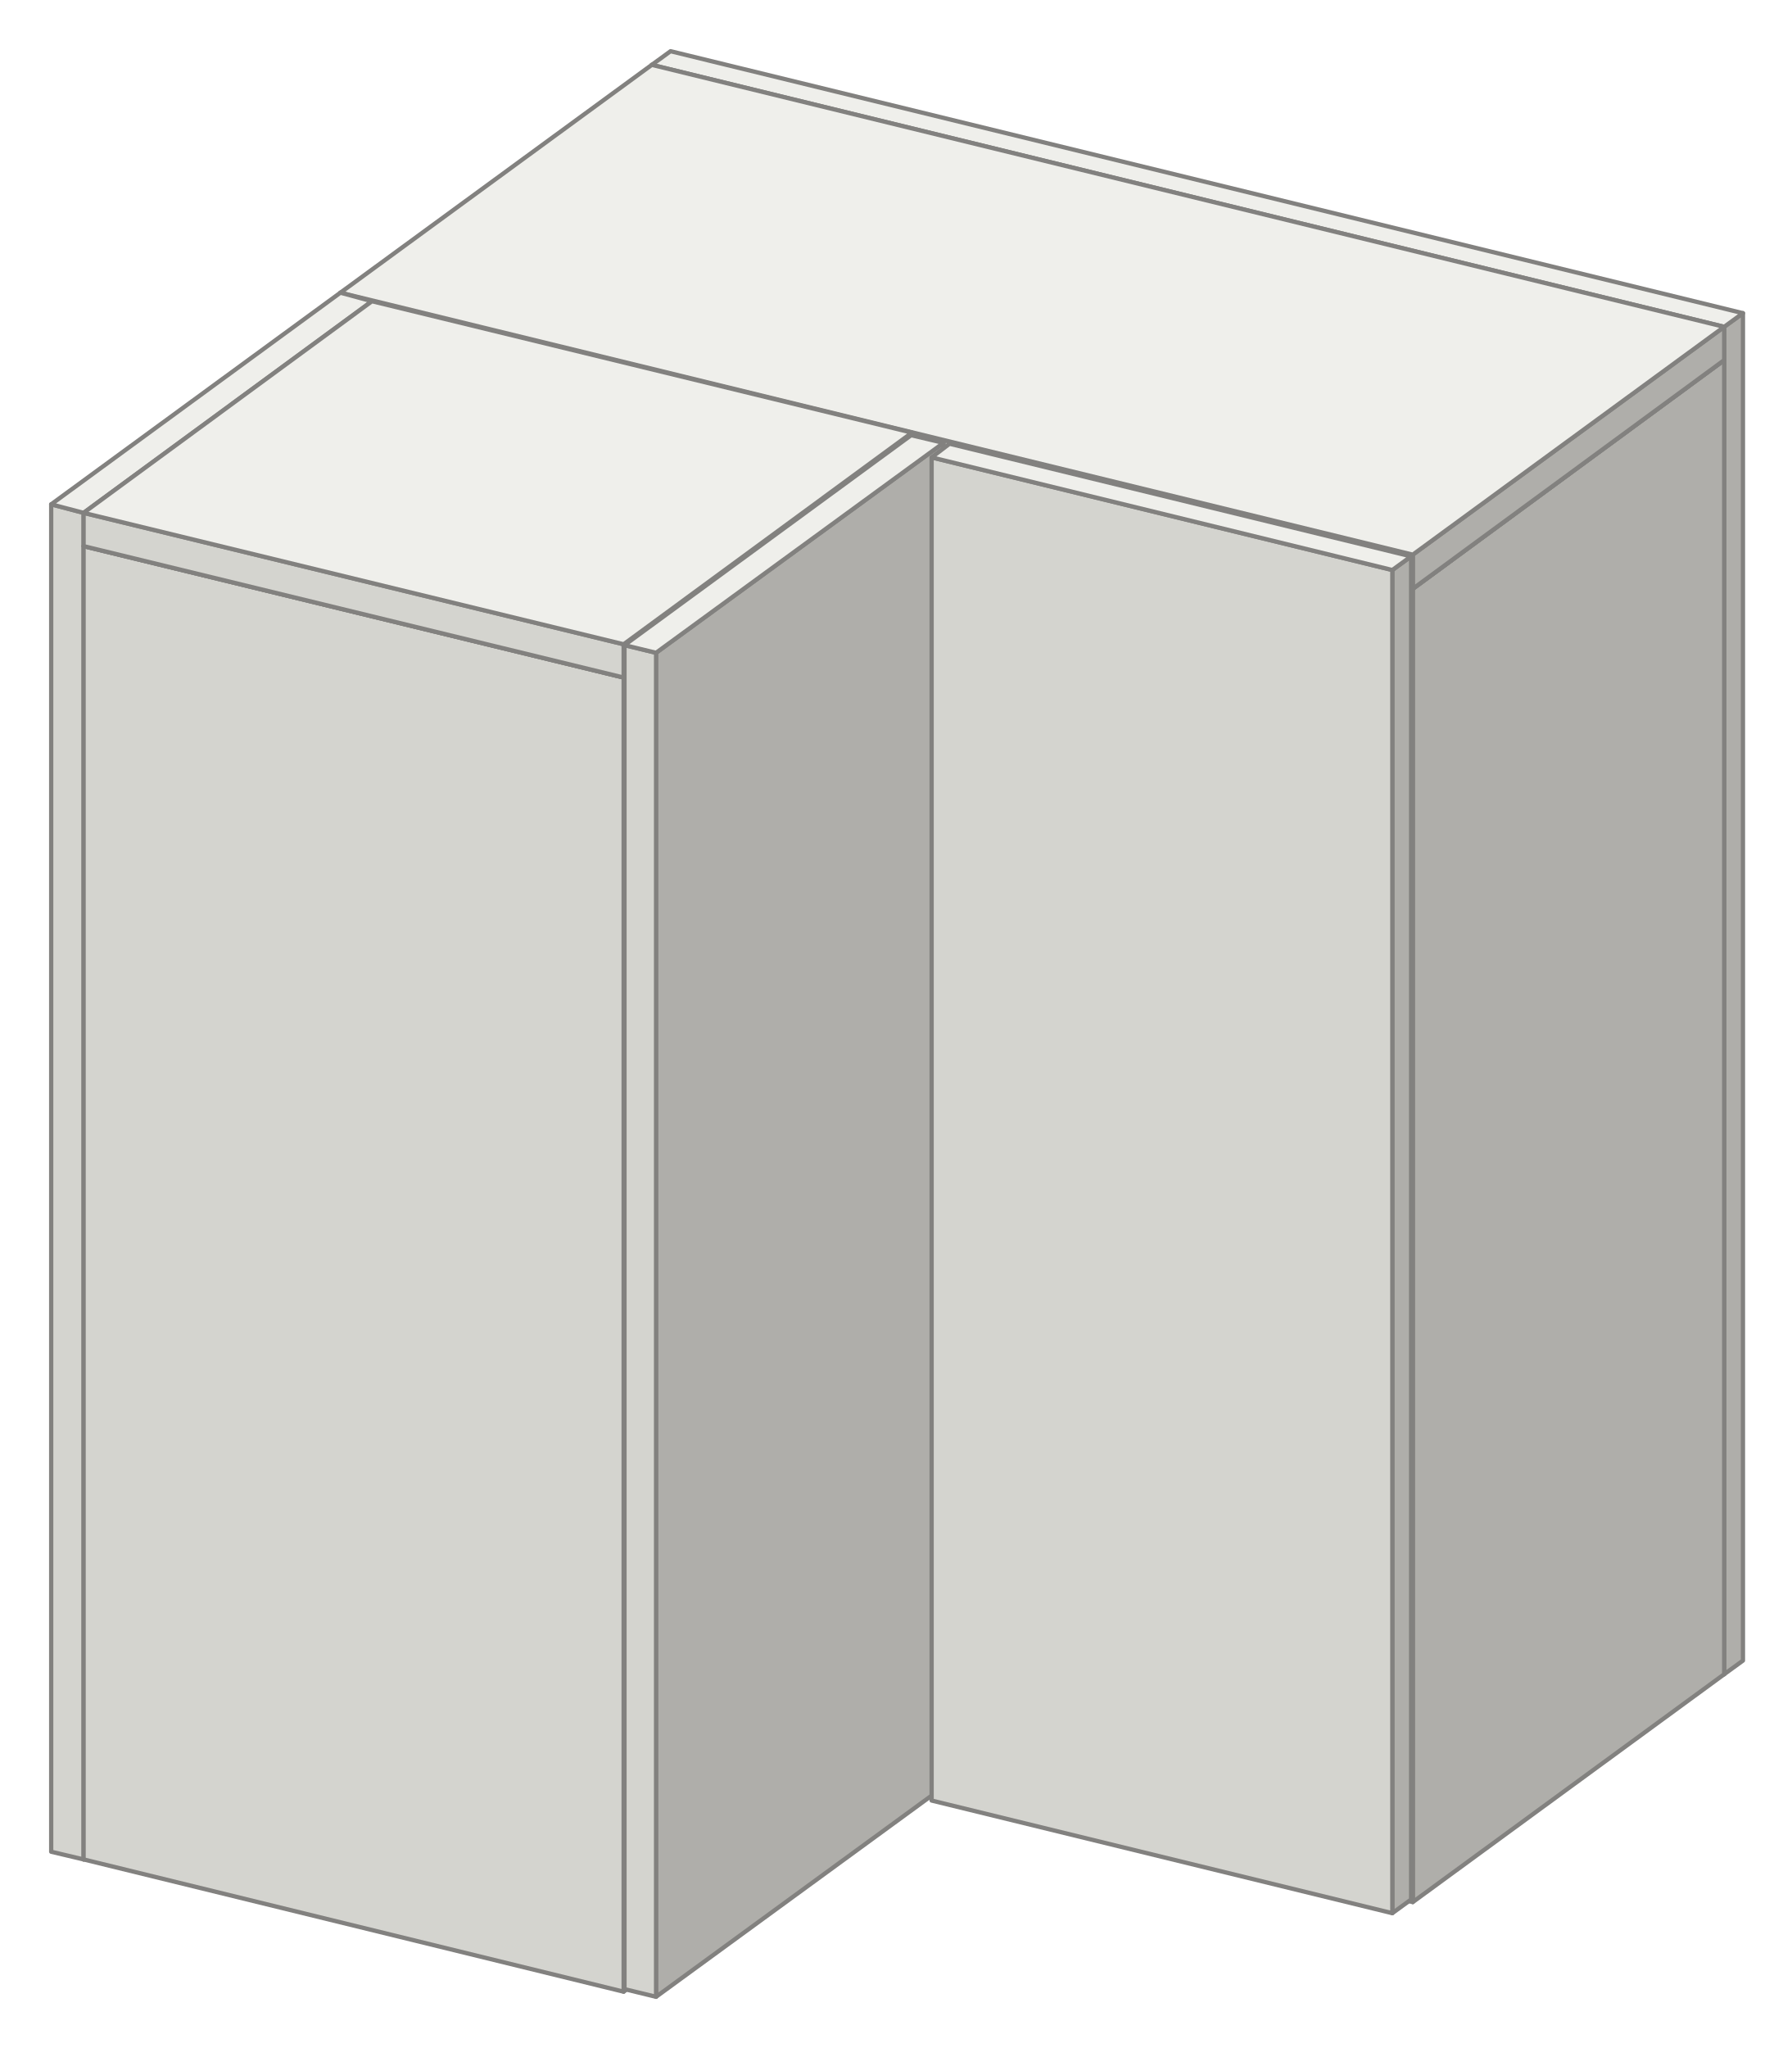
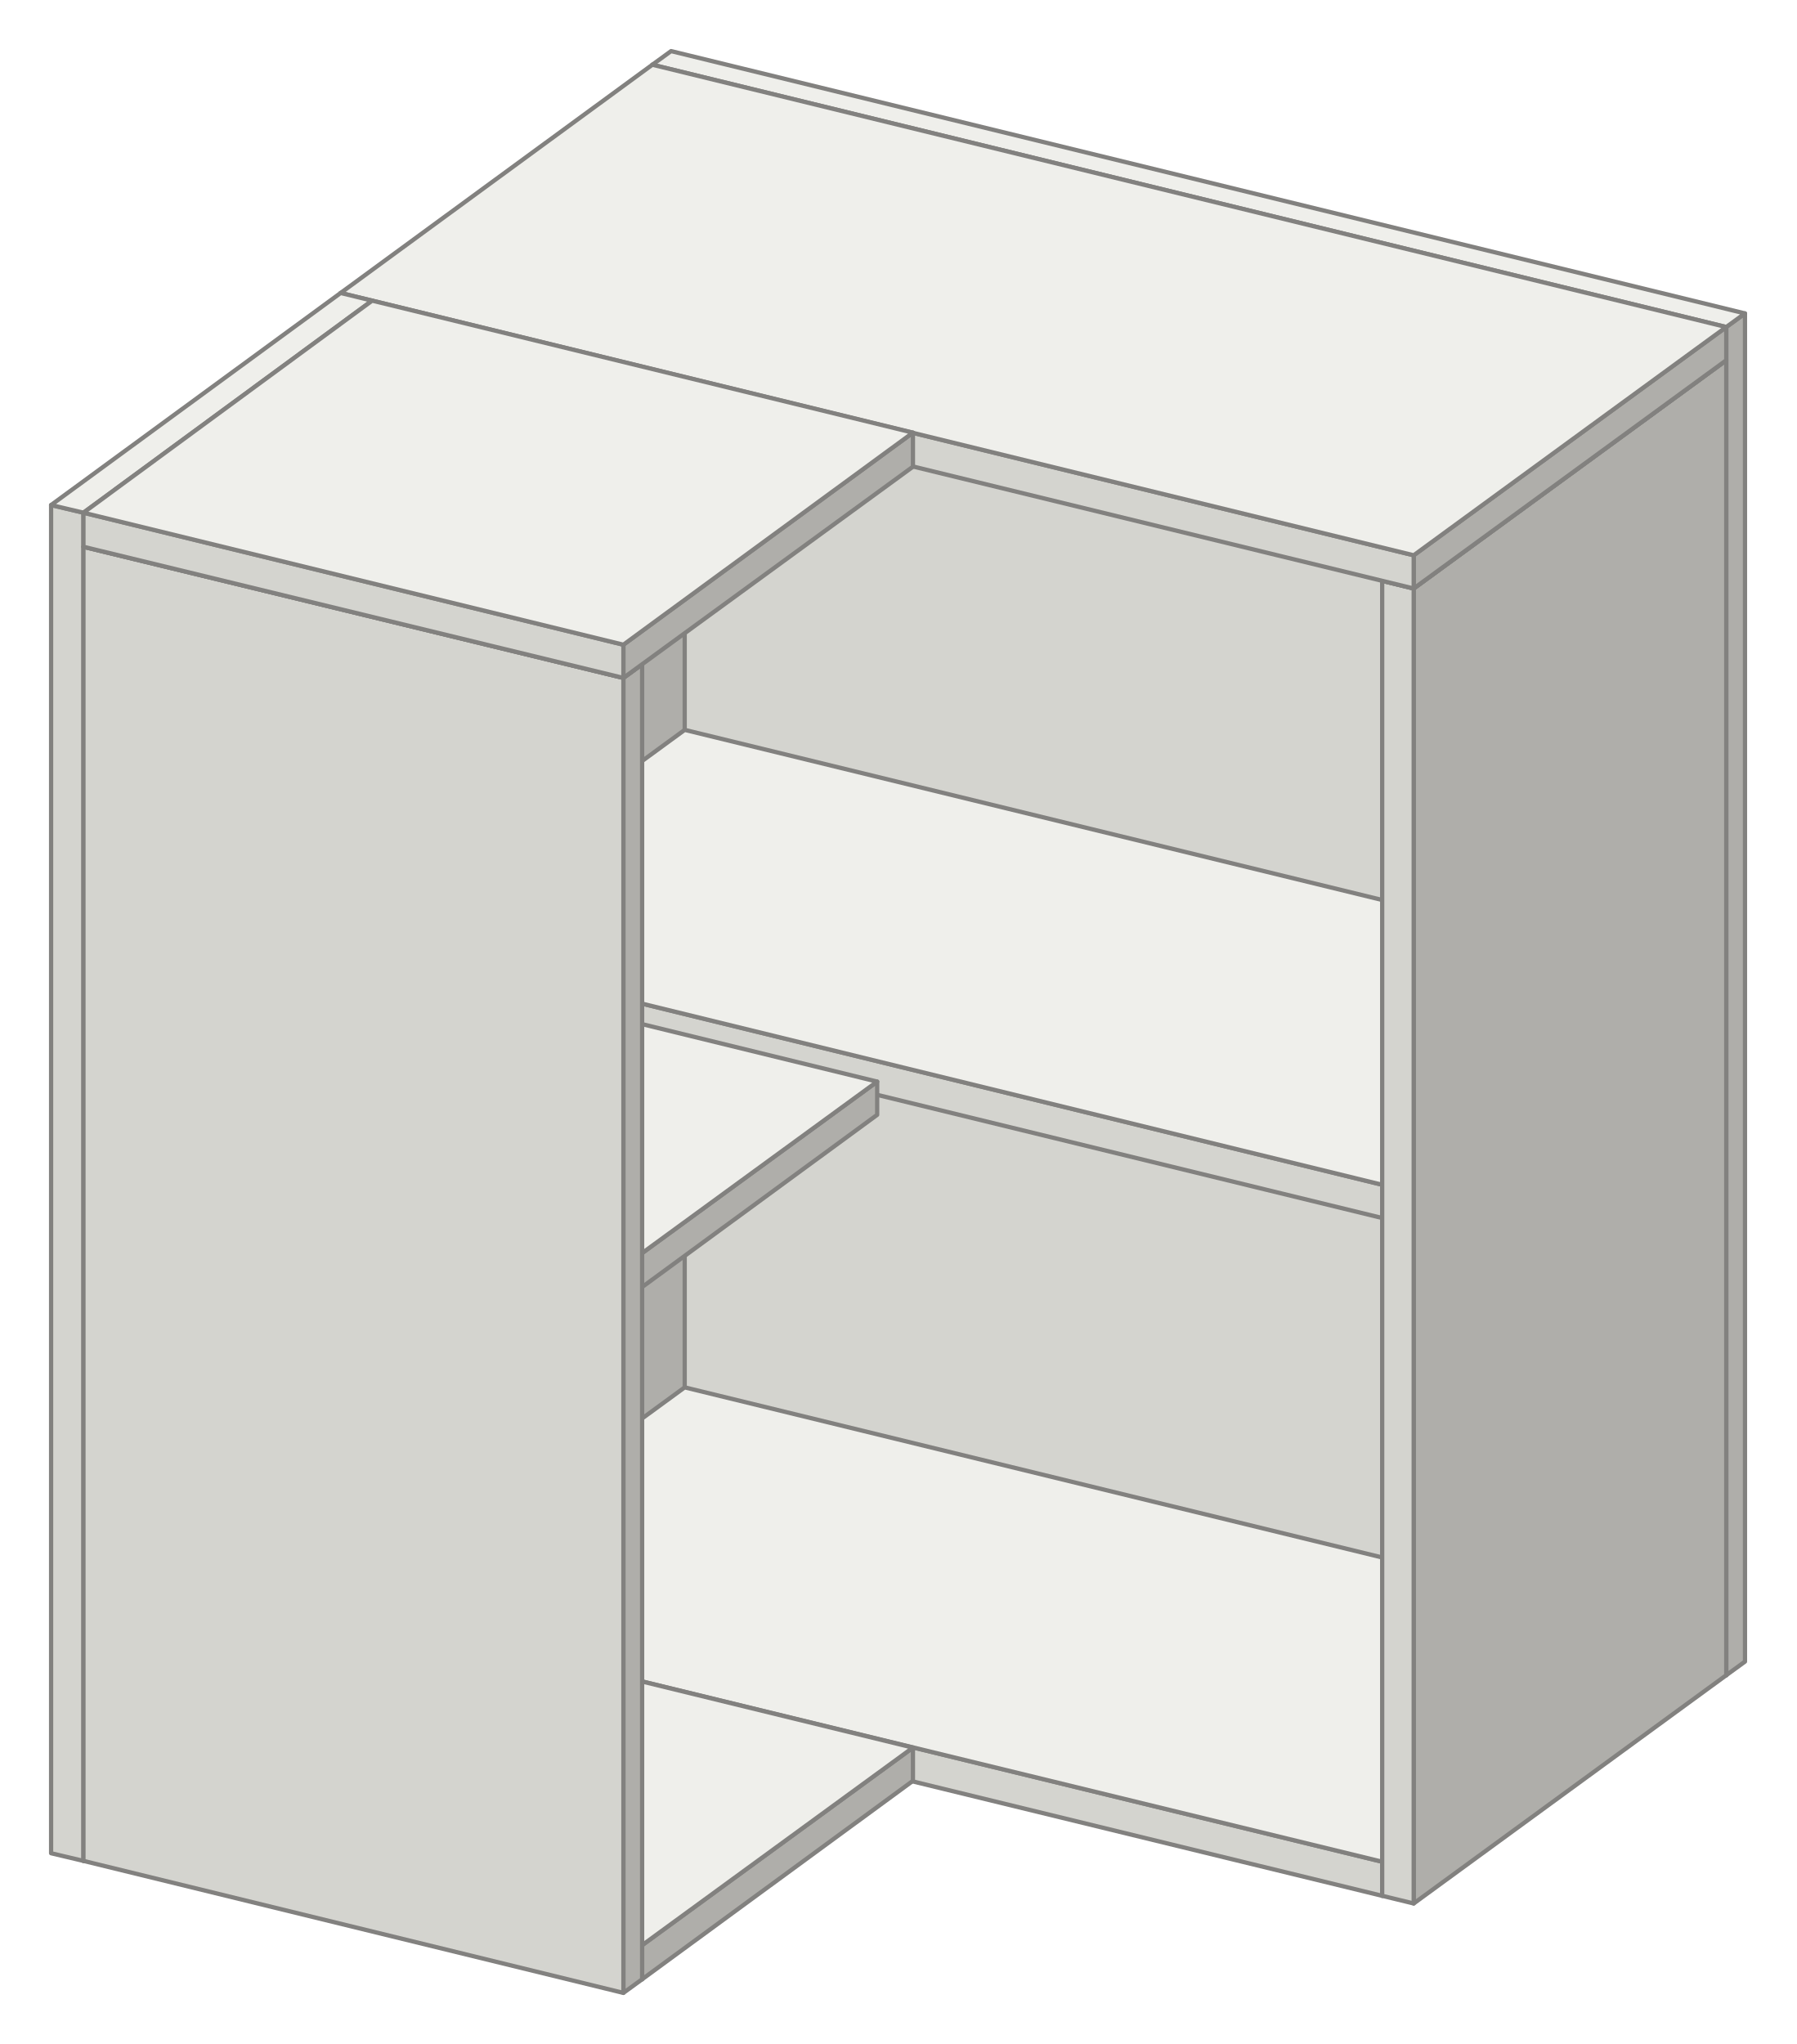
- <svg xmlns="http://www.w3.org/2000/svg" viewBox="0 0 210 240" width="210" height="240" stroke-width="0.5" stroke-linejoin="round">
-   <path d="M202.1,196.2L204.3,194.6L204.3,36.7L202.1,38.3Z" fill="#afaeaa" stroke="#82817f" />
-   <path d="M76.4,165.5L202.1,196.2L202.1,38.3L76.4,7.6Z" fill="#d4d4cf" stroke="#82817f" />
-   <path d="M76.4,7.6L202.1,38.3L204.3,36.7L78.6,6Z" fill="#efefeb" stroke="#82817f" />
-   <path d="M43.6,193.2L80.2,166.4L80.2,12.5L43.6,39.2Z" fill="#afaeaa" stroke="#82817f" />
-   <path d="M39.9,192.2L43.6,193.2L43.6,39.2L39.9,38.3Z" fill="#d4d4cf" stroke="#82817f" />
-   <path d="M39.9,38.3L43.6,39.2L80.2,12.5L76.4,11.5Z" fill="#efefeb" stroke="#82817f" />
-   <path d="M161.8,222L198.4,195.2L198.4,191.3L161.8,218Z" fill="#afaeaa" stroke="#82817f" />
-   <path d="M43.6,193.2L161.8,222L161.8,218L43.6,189.2Z" fill="#d4d4cf" stroke="#82817f" />
-   <path d="M43.6,189.2L161.8,218L198.4,191.3L80.2,162.5Z" fill="#efefeb" stroke="#82817f" />
-   <path d="M164.3,143.2L198.4,118.3L198.4,114.3L164.3,139.3Z" fill="#afaeaa" stroke="#82817f" />
-   <path d="M46.1,114.4L164.3,143.2L164.3,139.3L46.1,110.5Z" fill="#d4d4cf" stroke="#82817f" />
-   <path d="M46.1,110.5L164.3,139.3L198.4,114.3L80.2,85.5Z" fill="#efefeb" stroke="#82817f" />
-   <path d="M165.6,222.9L202.1,196.2L202.1,42.2L165.6,69Z" fill="#afaeaa" stroke="#82817f" />
-   <path d="M161.8,222L165.6,222.9L165.6,69L161.8,68Z" fill="#d4d4cf" stroke="#82817f" />
-   <path d="M161.8,68L165.6,69L202.1,42.2L198.4,41.3Z" fill="#efefeb" stroke="#82817f" />
-   <path d="M165.6,69L202.1,42.2L202.1,38.3L165.6,65Z" fill="#afaeaa" stroke="#82817f" />
-   <path d="M39.9,38.3L165.6,69L165.6,65L39.9,34.3Z" fill="#d4d4cf" stroke="#82817f" />
-   <path d="M39.9,34.3L165.6,65L202.1,38.3L76.4,7.6Z" fill="#efefeb" stroke="#82817f" />
-   <path d="M9.8,217.9L43.6,193.2L43.6,35.3L9.8,60.1Z" fill="#afaeaa" stroke="#82817f" />
-   <path d="M6,217L9.8,217.9L9.8,60.1L6,59.1Z" fill="#d4d4cf" stroke="#82817f" />
-   <path d="M6,59.1L9.8,60.1L43.6,35.3L39.9,34.3Z" fill="#efefeb" stroke="#82817f" />
-   <path d="M75.2,231.8L106.9,208.6L106.9,204.6L75.2,227.8Z" fill="#afaeaa" stroke="#82817f" />
-   <path d="M11.9,216.4L75.2,231.8L75.2,227.8L11.9,212.4Z" fill="#d4d4cf" stroke="#82817f" />
-   <path d="M11.9,212.4L75.2,227.8L106.9,204.6L43.6,189.2Z" fill="#efefeb" stroke="#82817f" />
-   <path d="M71,153.8L102.7,130.6L102.7,126.6L71,149.9Z" fill="#afaeaa" stroke="#82817f" />
-   <path d="M11.9,139.4L71,153.8L71,149.9L11.9,135.4Z" fill="#d4d4cf" stroke="#82817f" />
-   <path d="M11.9,135.4L71,149.9L102.7,126.6L43.6,112.2Z" fill="#efefeb" stroke="#82817f" />
-   <path d="M73.1,233.4L75.2,231.8L75.2,77.8L73.1,79.4Z" fill="#afaeaa" stroke="#82817f" />
-   <path d="M9.8,217.9L73.1,233.4L73.1,79.4L9.8,64Z" fill="#d4d4cf" stroke="#82817f" />
-   <path d="M9.8,64L73.1,79.4L75.2,77.8L11.9,62.4Z" fill="#efefeb" stroke="#82817f" />
-   <path d="M73.1,79.4L106.9,54.6L106.9,50.7L73.1,75.5Z" fill="#afaeaa" stroke="#82817f" />
-   <path d="M9.8,64L73.1,79.4L73.1,75.5L9.8,60.1Z" fill="#d4d4cf" stroke="#82817f" />
-   <path d="M9.8,60.1L73.1,75.5L106.9,50.7L43.6,35.3Z" fill="#efefeb" stroke="#82817f" />
-   <path d="M76.9,234L110.6,209.4L110.6,51.9L76.9,76.5Z" fill="#afaeaa" stroke="#82817f" />
-   <path d="M73.2,233.1L76.9,234L76.9,76.5L73.2,75.6Z" fill="#d4d4cf" stroke="#82817f" />
-   <path d="M73.2,75.6L76.9,76.5L110.6,51.9L106.8,51Z" fill="#efefeb" stroke="#82817f" />
-   <path d="M163.2,224.2L165.4,222.6L165.4,65.2L163.2,66.8Z" fill="#afaeaa" stroke="#82817f" />
-   <path d="M109.2,211L163.2,224.2L163.2,66.8L109.2,53.6Z" fill="#d4d4cf" stroke="#82817f" />
-   <path d="M109.2,53.6L163.2,66.8L165.4,65.2L111.3,52Z" fill="#efefeb" stroke="#82817f" />
+ <svg xmlns="http://www.w3.org/2000/svg" viewBox="0 0 211 240" width="211" height="240" stroke-width="0.5" stroke-linejoin="round">
+   <path d="M202.7,196.7L204.9,195.1L204.9,36.8L202.7,38.4Z" fill="#afaeaa" stroke="#82817f" />
+   <path d="M76.6,165.9L202.7,196.7L202.7,38.4L76.6,7.6Z" fill="#d4d4cf" stroke="#82817f" />
+   <path d="M76.6,7.6L202.7,38.4L204.9,36.8L78.8,6Z" fill="#efefeb" stroke="#82817f" />
+   <path d="M43.7,193.7L80.4,166.8L80.4,12.5L43.7,39.3Z" fill="#afaeaa" stroke="#82817f" />
+   <path d="M40,192.7L43.7,193.7L43.7,39.3L40,38.4Z" fill="#d4d4cf" stroke="#82817f" />
+   <path d="M40,38.4L43.7,39.3L80.4,12.5L76.6,11.6Z" fill="#efefeb" stroke="#82817f" />
+   <path d="M162.3,222.6L198.9,195.8L198.9,191.8L162.3,218.6Z" fill="#afaeaa" stroke="#82817f" />
+   <path d="M43.7,193.7L162.3,222.6L162.3,218.6L43.7,189.7Z" fill="#d4d4cf" stroke="#82817f" />
+   <path d="M43.7,189.7L162.3,218.6L198.9,191.8L80.4,162.9Z" fill="#efefeb" stroke="#82817f" />
+   <path d="M164.7,143.6L198.9,118.6L198.9,114.6L164.7,139.7Z" fill="#afaeaa" stroke="#82817f" />
+   <path d="M46.2,114.7L164.7,143.6L164.7,139.7L46.2,110.7Z" fill="#d4d4cf" stroke="#82817f" />
+   <path d="M46.2,110.7L164.7,139.7L198.9,114.6L80.4,85.7Z" fill="#efefeb" stroke="#82817f" />
+   <path d="M166,223.5L202.7,196.7L202.7,42.3L166,69.1Z" fill="#afaeaa" stroke="#82817f" />
+   <path d="M162.3,222.6L166,223.5L166,69.1L162.3,68.2Z" fill="#d4d4cf" stroke="#82817f" />
+   <path d="M162.3,68.2L166,69.1L202.7,42.3L198.9,41.4Z" fill="#efefeb" stroke="#82817f" />
+   <path d="M166,69.1L202.7,42.3L202.7,38.4L166,65.2Z" fill="#afaeaa" stroke="#82817f" />
+   <path d="M40,38.4L166,69.1L166,65.2L40,34.4Z" fill="#d4d4cf" stroke="#82817f" />
+   <path d="M40,34.4L166,65.2L202.7,38.4L76.6,7.6Z" fill="#efefeb" stroke="#82817f" />
+   <path d="M9.8,218.5L43.7,193.7L43.7,35.3L9.8,60.2Z" fill="#afaeaa" stroke="#82817f" />
+   <path d="M6,217.6L9.8,218.5L9.8,60.2L6,59.3Z" fill="#d4d4cf" stroke="#82817f" />
+   <path d="M6,59.3L9.8,60.2L43.7,35.3L40,34.4Z" fill="#efefeb" stroke="#82817f" />
+   <path d="M75.4,232.4L107.2,209.1L107.2,205.2L75.4,228.4Z" fill="#afaeaa" stroke="#82817f" />
+   <path d="M12,216.9L75.4,232.4L75.4,228.4L12,213Z" fill="#d4d4cf" stroke="#82817f" />
+   <path d="M12,213L75.4,228.4L107.2,205.2L43.7,189.7Z" fill="#efefeb" stroke="#82817f" />
+   <path d="M71.2,154.2L103,130.9L103,127L71.2,150.2Z" fill="#afaeaa" stroke="#82817f" />
+   <path d="M12,139.7L71.2,154.2L71.2,150.2L12,135.8Z" fill="#d4d4cf" stroke="#82817f" />
+   <path d="M12,135.8L71.2,150.2L103,127L43.7,112.5Z" fill="#efefeb" stroke="#82817f" />
+   <path d="M73.2,234L75.4,232.4L75.4,78L73.2,79.6Z" fill="#afaeaa" stroke="#82817f" />
+   <path d="M9.8,218.5L73.2,234L73.2,79.6L9.8,64.2Z" fill="#d4d4cf" stroke="#82817f" />
+   <path d="M9.8,64.2L73.2,79.6L75.4,78L12,62.6Z" fill="#efefeb" stroke="#82817f" />
+   <path d="M73.2,79.6L107.2,54.8L107.2,50.8L73.2,75.7Z" fill="#afaeaa" stroke="#82817f" />
+   <path d="M9.8,64.2L73.2,79.6L73.2,75.7L9.8,60.2Z" fill="#d4d4cf" stroke="#82817f" />
+   <path d="M9.8,60.2L73.2,75.7L107.2,50.8L43.7,35.3Z" fill="#efefeb" stroke="#82817f" />
</svg>
